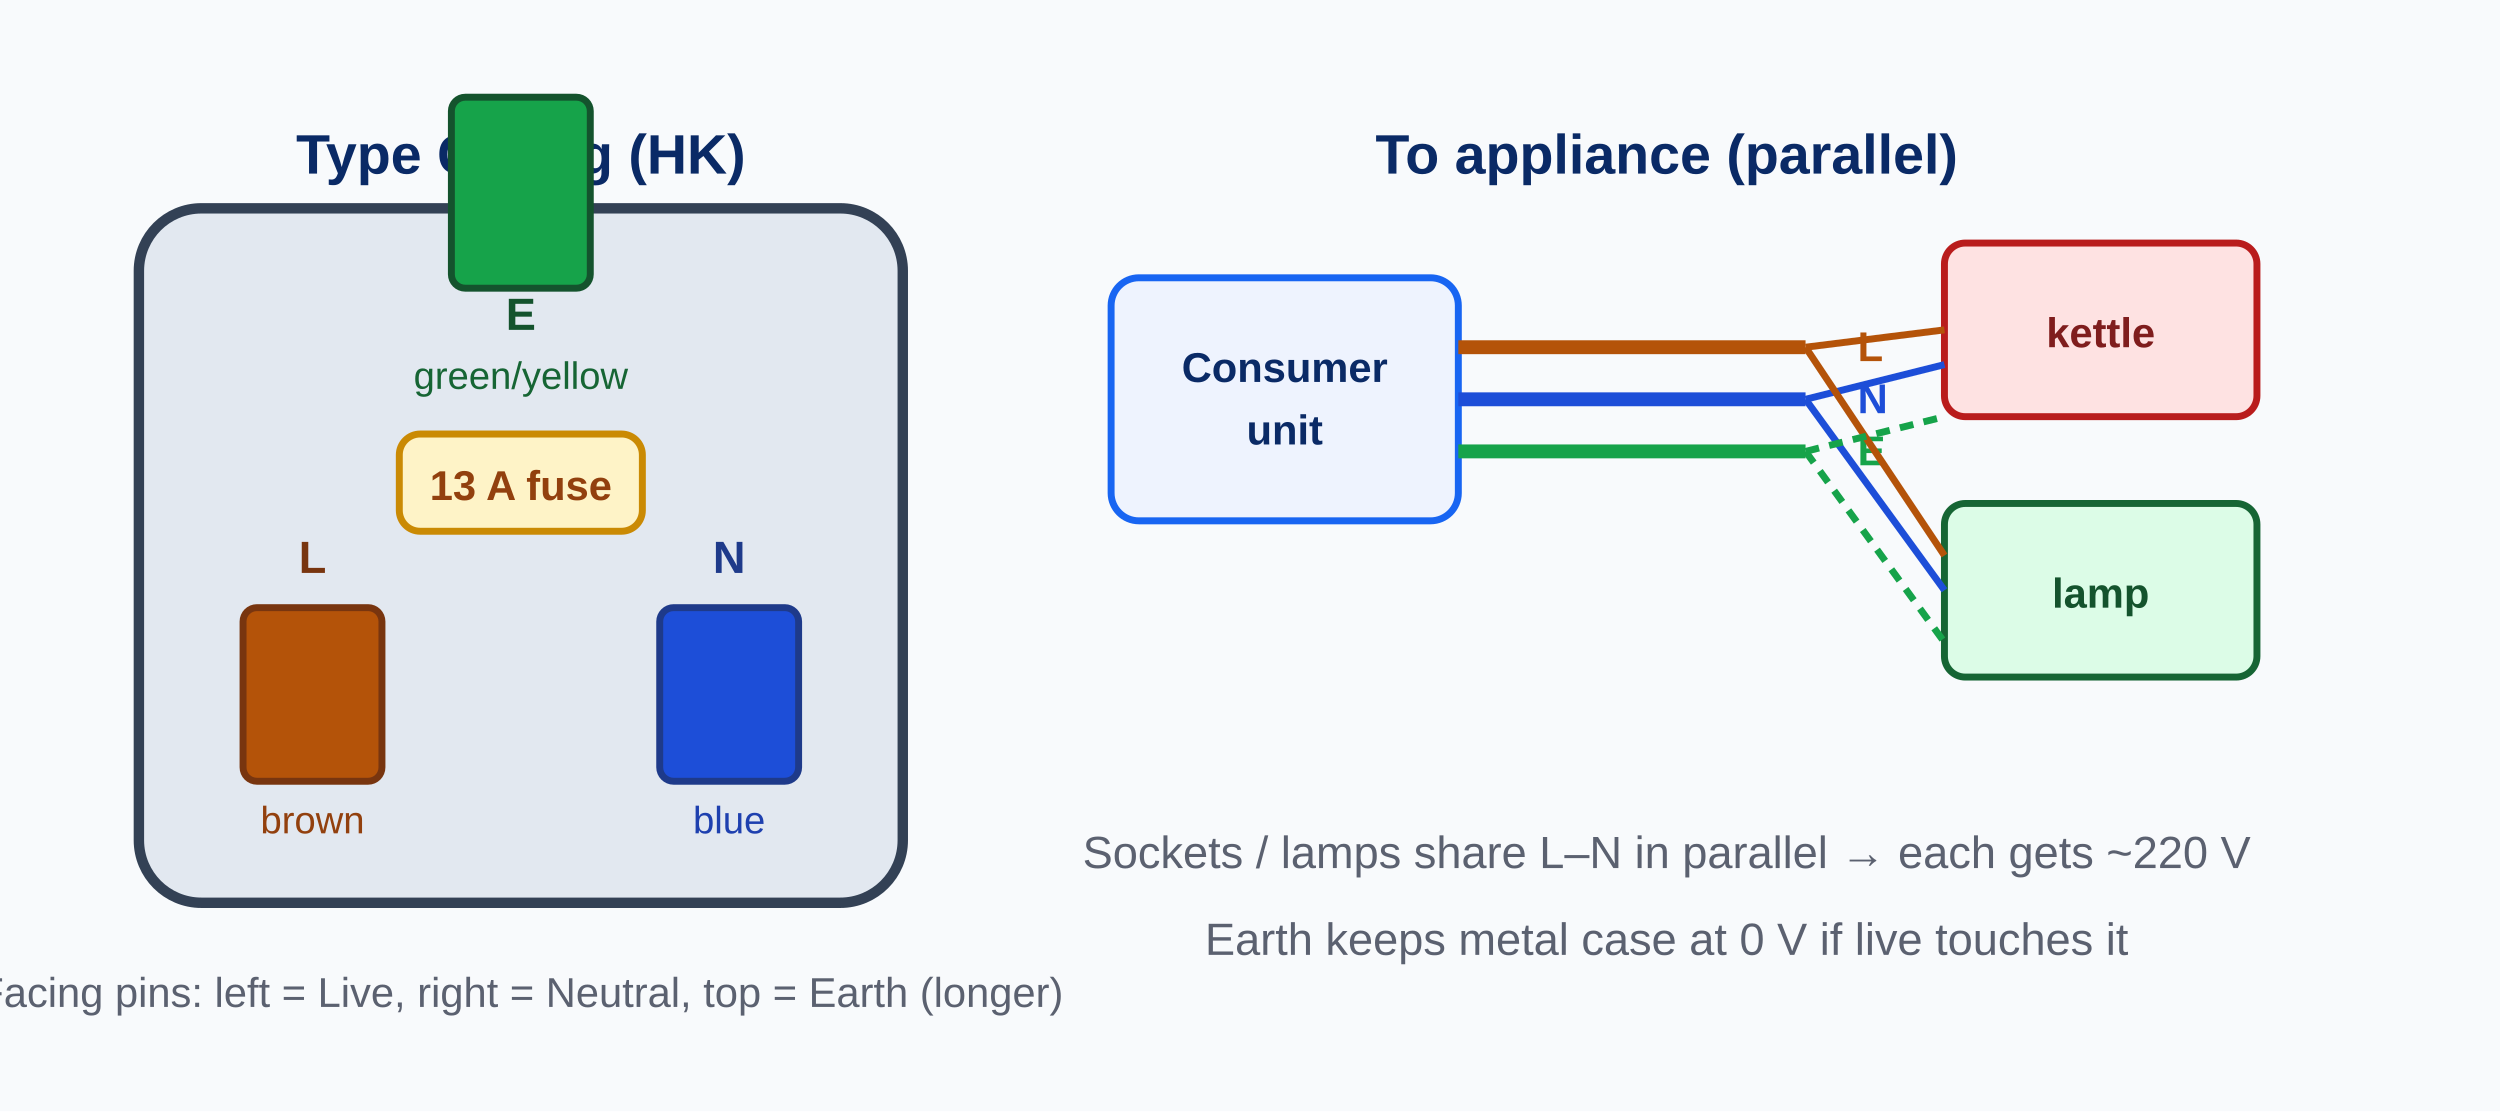
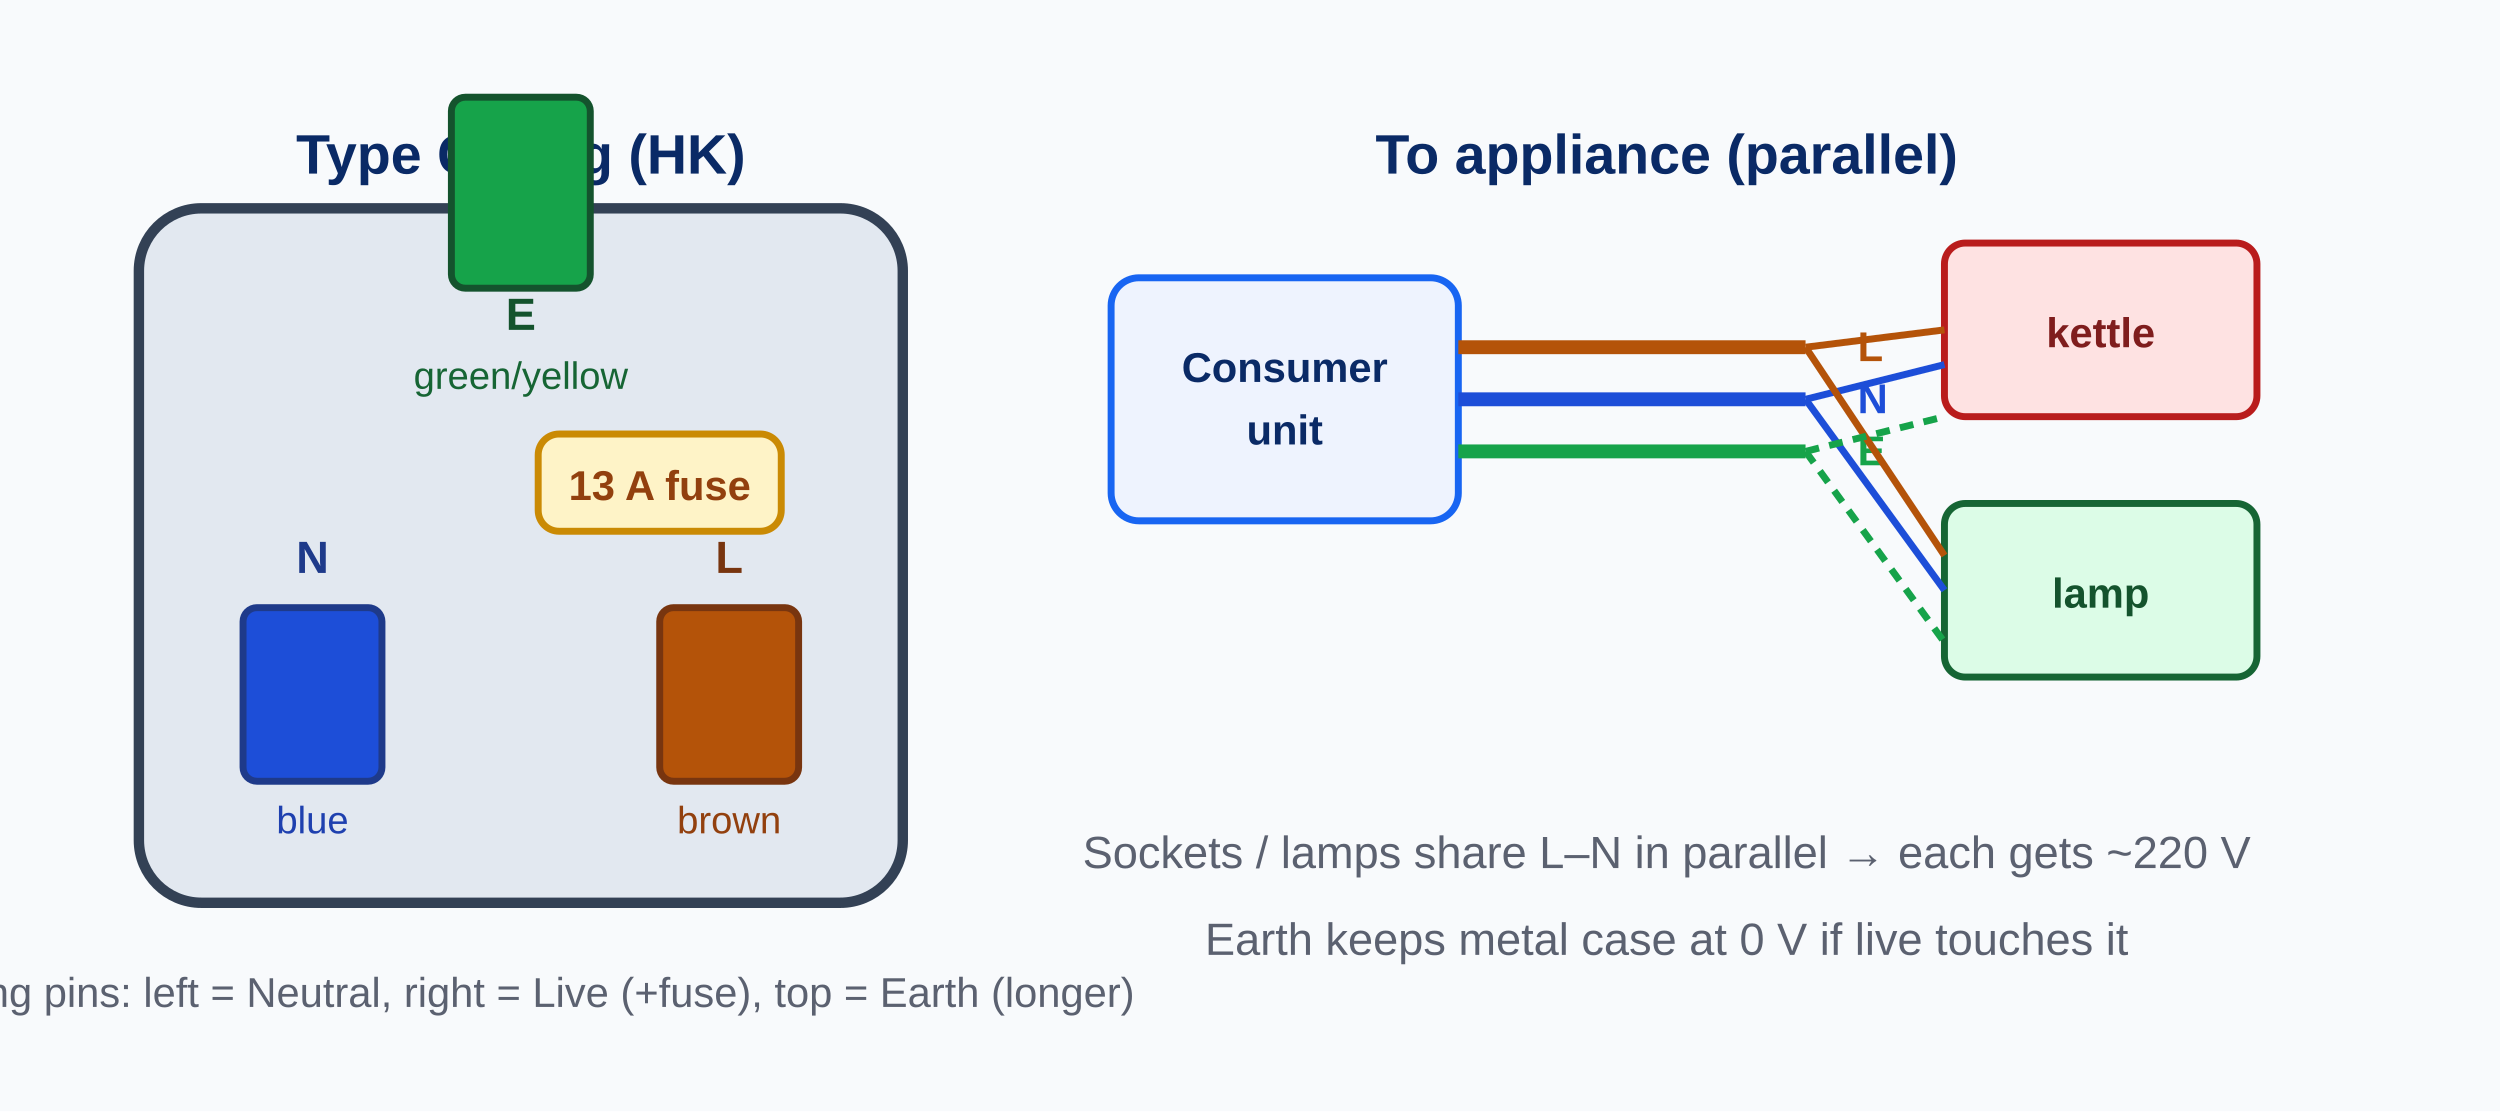
<svg xmlns="http://www.w3.org/2000/svg" viewBox="0 0 720 320" role="img" aria-label="Hong Kong type G plug: earth, live, neutral and fuse">
  <rect width="720" height="320" fill="#f8fafc" />
  <rect x="40" y="60" width="220" height="200" rx="18" fill="#e2e8f0" stroke="#334155" stroke-width="3" />
  <text x="150" y="50" text-anchor="middle" font-family="Arial" font-size="16" font-weight="700" fill="#0a2a66">Type G plug (HK)</text>
  <rect x="130" y="28" width="40" height="55" rx="4" fill="#16a34a" stroke="#14532d" stroke-width="2" />
  <text x="150" y="95" text-anchor="middle" font-family="Arial" font-size="13" font-weight="700" fill="#14532d">E</text>
  <text x="150" y="112" text-anchor="middle" font-family="Arial" font-size="11" fill="#166534">green/yellow</text>
-   <rect x="70" y="175" width="40" height="50" rx="4" fill="#b45309" stroke="#78350f" stroke-width="2" />
-   <text x="90" y="165" text-anchor="middle" font-family="Arial" font-size="13" font-weight="700" fill="#78350f">L</text>
-   <text x="90" y="240" text-anchor="middle" font-family="Arial" font-size="11" fill="#92400e">brown</text>
-   <rect x="190" y="175" width="40" height="50" rx="4" fill="#1d4ed8" stroke="#1e3a8a" stroke-width="2" />
-   <text x="210" y="165" text-anchor="middle" font-family="Arial" font-size="13" font-weight="700" fill="#1e3a8a">N</text>
-   <text x="210" y="240" text-anchor="middle" font-family="Arial" font-size="11" fill="#1e40af">blue</text>
-   <rect x="115" y="125" width="70" height="28" rx="6" fill="#fef3c7" stroke="#ca8a04" stroke-width="2" />
-   <text x="150" y="144" text-anchor="middle" font-family="Arial" font-size="12" font-weight="700" fill="#92400e">13 A fuse</text>
+   <rect x="70" y="175" width="40" height="50" rx="4" fill="#1d4ed8" stroke="#1e3a8a" stroke-width="2" />
+   <text x="90" y="165" text-anchor="middle" font-family="Arial" font-size="13" font-weight="700" fill="#1e3a8a">N</text>
+   <text x="90" y="240" text-anchor="middle" font-family="Arial" font-size="11" fill="#1e40af">blue</text>
+   <rect x="190" y="175" width="40" height="50" rx="4" fill="#b45309" stroke="#78350f" stroke-width="2" />
+   <text x="210" y="165" text-anchor="middle" font-family="Arial" font-size="13" font-weight="700" fill="#78350f">L</text>
+   <text x="210" y="240" text-anchor="middle" font-family="Arial" font-size="11" fill="#92400e">brown</text>
+   <rect x="155" y="125" width="70" height="28" rx="6" fill="#fef3c7" stroke="#ca8a04" stroke-width="2" />
+   <text x="190" y="144" text-anchor="middle" font-family="Arial" font-size="12" font-weight="700" fill="#92400e">13 A fuse</text>
  <text x="480" y="50" text-anchor="middle" font-family="Arial" font-size="16" font-weight="700" fill="#0a2a66">To appliance (parallel)</text>
  <rect x="320" y="80" width="100" height="70" rx="8" fill="#eef3fe" stroke="#1865f2" stroke-width="2" />
  <text x="370" y="110" text-anchor="middle" font-family="Arial" font-size="12" font-weight="700" fill="#0a2a66">Consumer</text>
  <text x="370" y="128" text-anchor="middle" font-family="Arial" font-size="12" font-weight="700" fill="#0a2a66">unit</text>
  <line x1="420" y1="100" x2="520" y2="100" stroke="#b45309" stroke-width="4" />
  <line x1="420" y1="115" x2="520" y2="115" stroke="#1d4ed8" stroke-width="4" />
  <line x1="420" y1="130" x2="520" y2="130" stroke="#16a34a" stroke-width="4" />
  <text x="535" y="104" font-family="Arial" font-size="12" font-weight="700" fill="#b45309">L</text>
  <text x="535" y="119" font-family="Arial" font-size="12" font-weight="700" fill="#1d4ed8">N</text>
  <text x="535" y="134" font-family="Arial" font-size="12" font-weight="700" fill="#16a34a">E</text>
  <rect x="560" y="70" width="90" height="50" rx="6" fill="#fee2e2" stroke="#b91c1c" stroke-width="2" />
  <text x="605" y="100" text-anchor="middle" font-family="Arial" font-size="12" font-weight="700" fill="#7f1d1d">kettle</text>
  <rect x="560" y="145" width="90" height="50" rx="6" fill="#dcfce7" stroke="#166534" stroke-width="2" />
  <text x="605" y="175" text-anchor="middle" font-family="Arial" font-size="12" font-weight="700" fill="#14532d">lamp</text>
  <line x1="520" y1="100" x2="560" y2="95" stroke="#b45309" stroke-width="2" />
  <line x1="520" y1="115" x2="560" y2="105" stroke="#1d4ed8" stroke-width="2" />
  <line x1="520" y1="100" x2="560" y2="160" stroke="#b45309" stroke-width="2" />
  <line x1="520" y1="115" x2="560" y2="170" stroke="#1d4ed8" stroke-width="2" />
  <line x1="520" y1="130" x2="560" y2="120" stroke="#16a34a" stroke-width="2" stroke-dasharray="4 3" />
  <line x1="520" y1="130" x2="560" y2="185" stroke="#16a34a" stroke-width="2" stroke-dasharray="4 3" />
  <text x="480" y="250" text-anchor="middle" font-family="Arial" font-size="13" fill="#5b6170">Sockets / lamps share L–N in parallel → each gets ~220 V</text>
  <text x="480" y="275" text-anchor="middle" font-family="Arial" font-size="13" fill="#5b6170">Earth keeps metal case at 0 V if live touches it</text>
-   <text x="150" y="290" text-anchor="middle" font-family="Arial" font-size="12" fill="#5b6170">Facing pins: left = Live, right = Neutral, top = Earth (longer)</text>
+   <text x="150" y="290" text-anchor="middle" font-family="Arial" font-size="12" fill="#5b6170">Facing pins: left = Neutral, right = Live (+fuse), top = Earth (longer)</text>
</svg>
